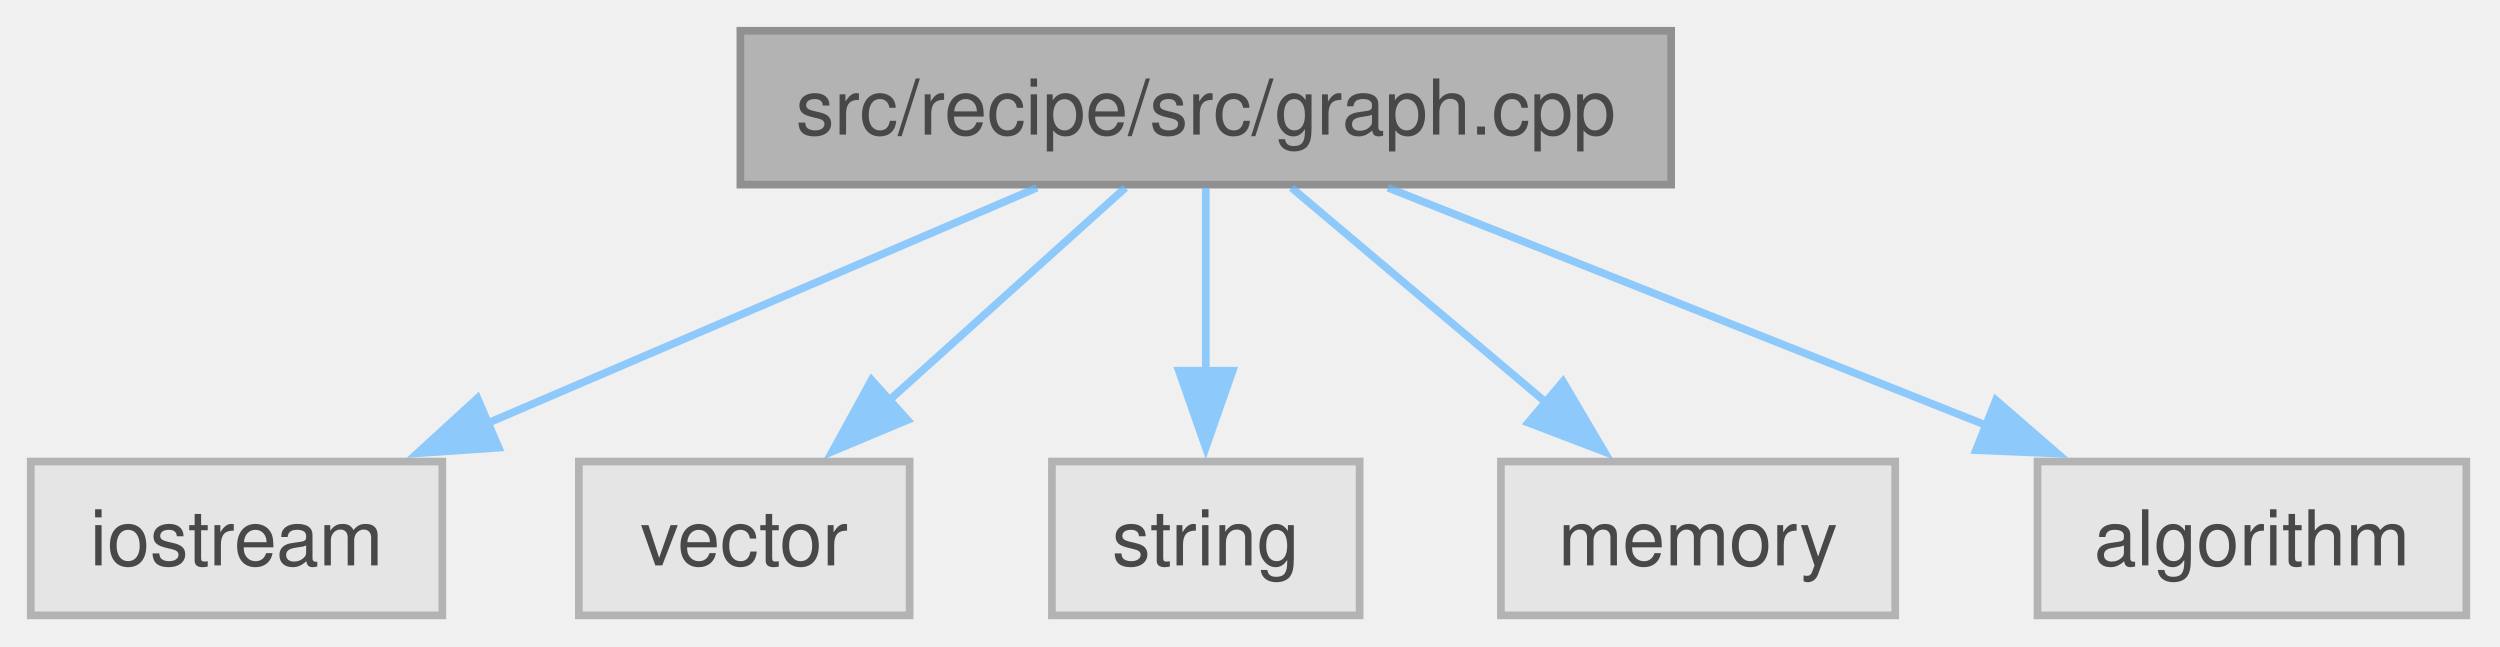
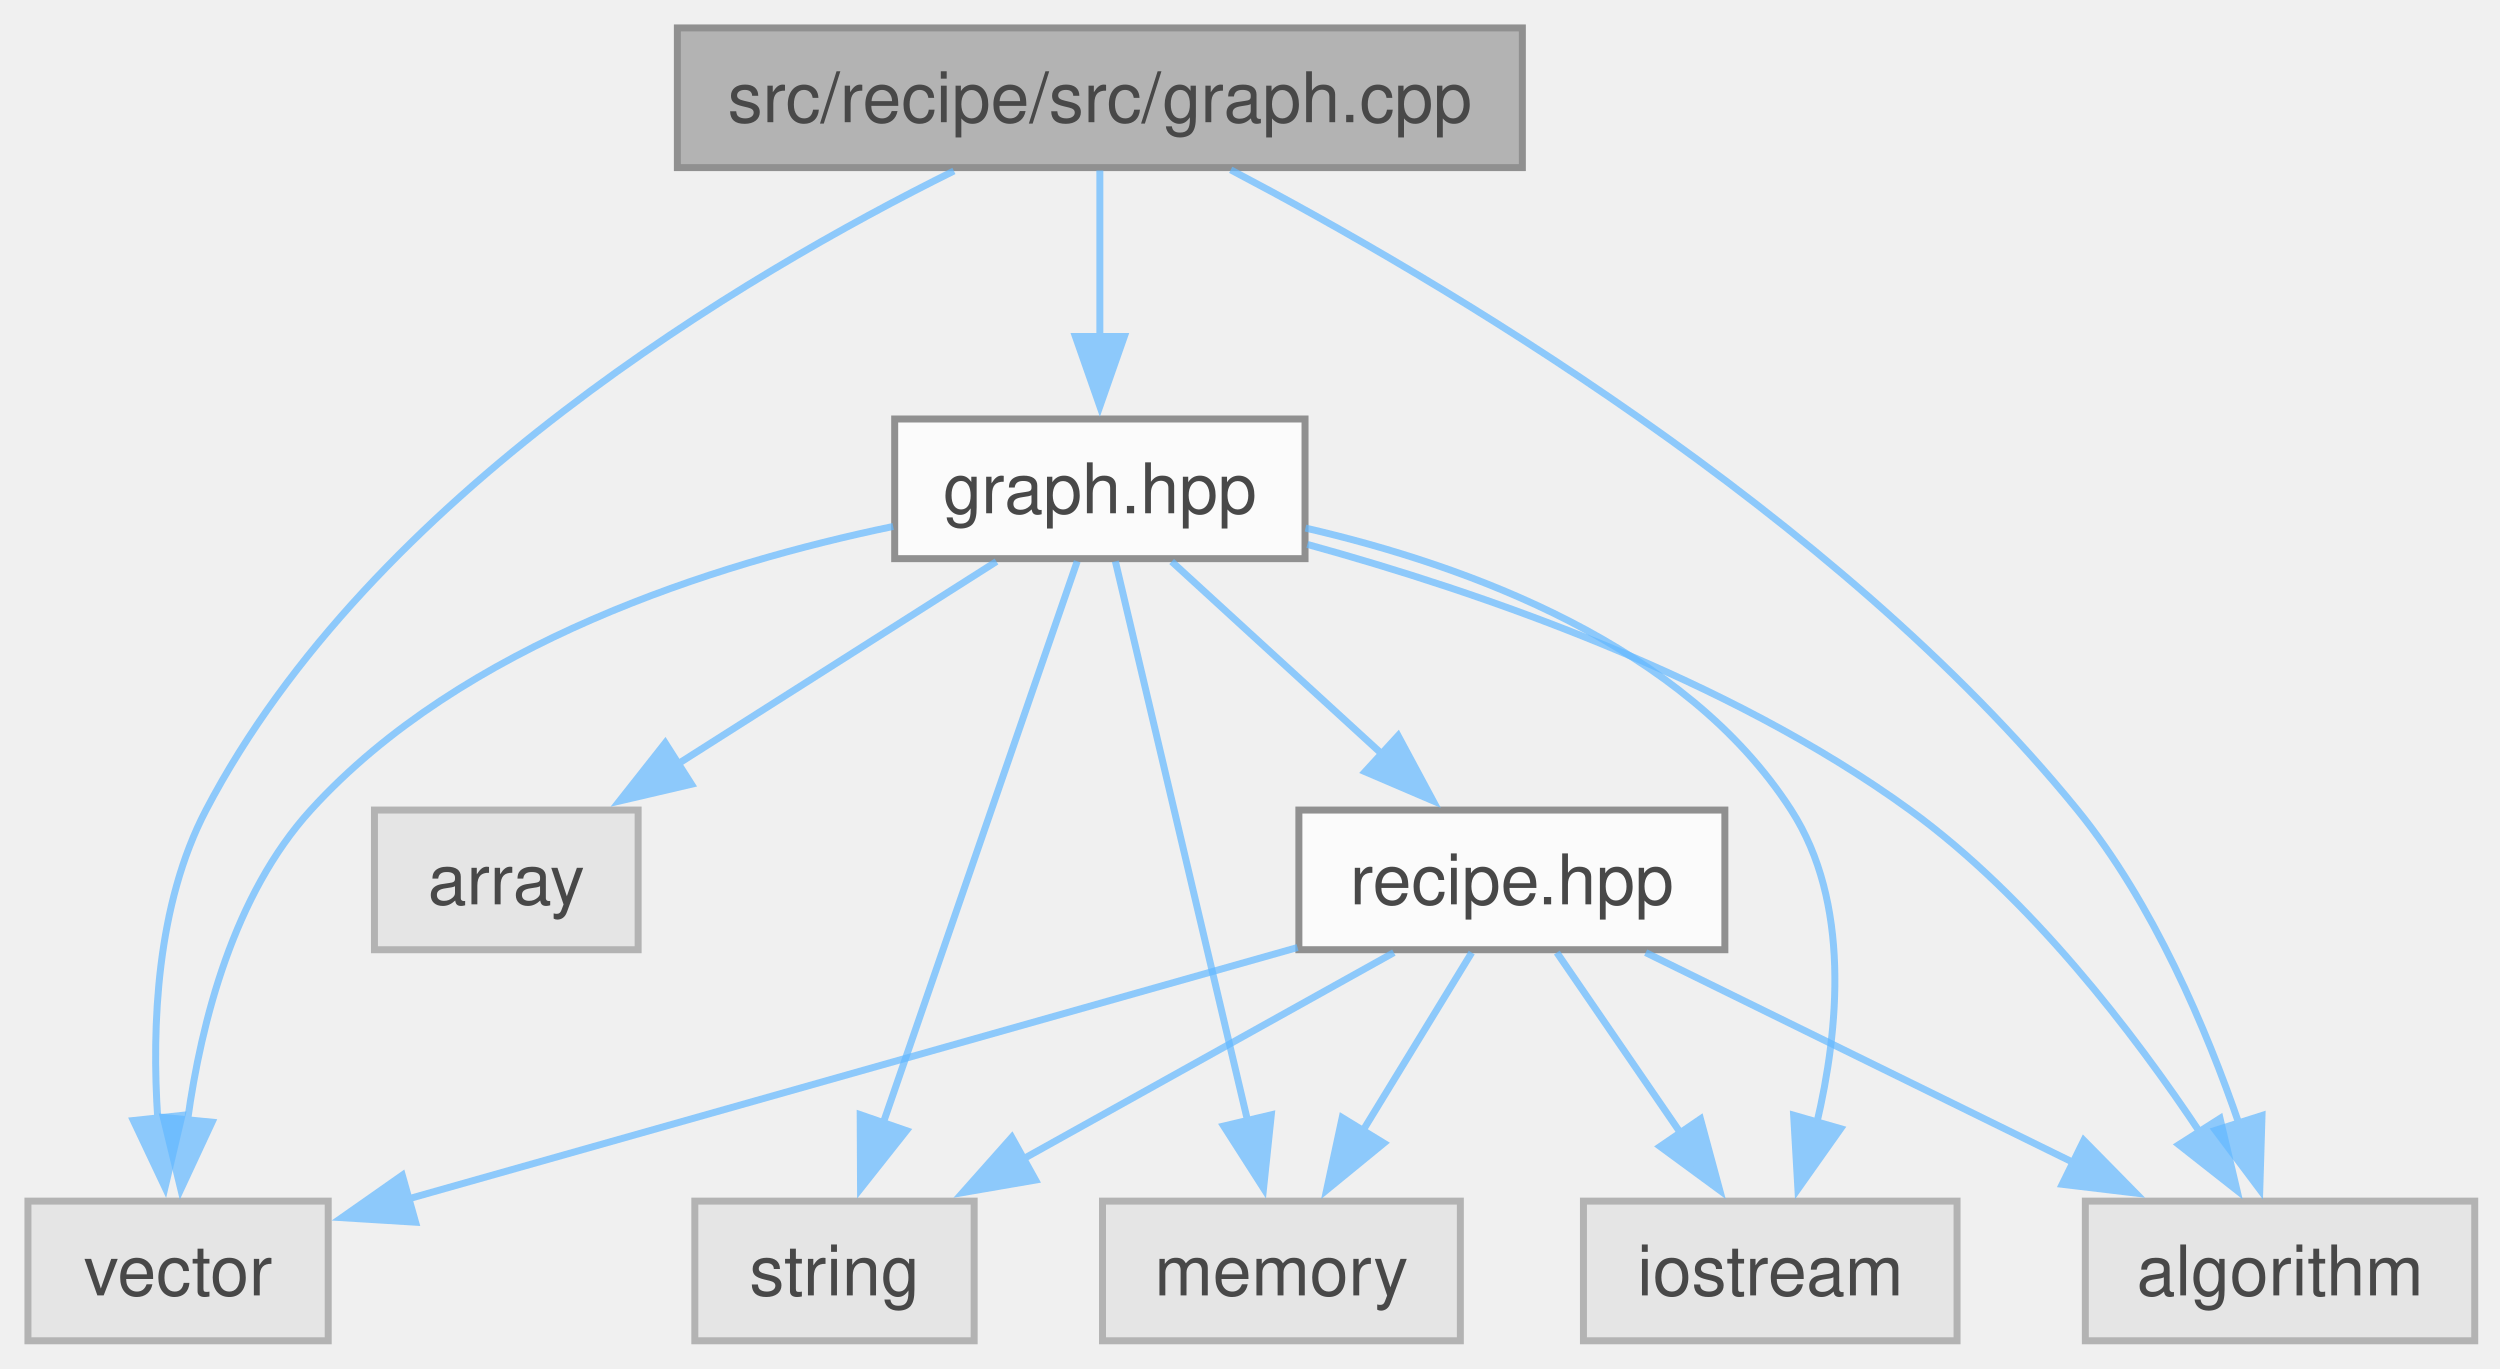
- <svg xmlns="http://www.w3.org/2000/svg" xmlns:xlink="http://www.w3.org/1999/xlink" width="325pt" height="84pt" viewBox="0.00 0.00 325.00 84.00">
+ <svg xmlns="http://www.w3.org/2000/svg" xmlns:xlink="http://www.w3.org/1999/xlink" width="358pt" height="196pt" viewBox="0.00 0.00 358.00 196.00">
  <svg id="main" version="1.1" xml:space="preserve">
    <style type="text/css">
.node, .edge {opacity: 0.7;}
.node.selected, .edge.selected {opacity: 1;}
.edge:hover path { stroke: red; }
.edge:hover polygon { stroke: red; fill: red; }
</style>
    <svg id="graph" class="graph">
-       <g id="graph0" class="graph" transform="scale(1 1) rotate(0) translate(4 80)">
+       <g id="graph0" class="graph" transform="scale(1 1) rotate(0) translate(4 192)">
        <g id="Node000001" class="node">
          <g id="a_Node000001">
            <a xlink:title="Graph implementation using adjacency lists for recipe dependency tracking (C++ version).">
-               <polygon fill="#999999" stroke="#666666" points="213.25,-76 92.25,-76 92.25,-56 213.25,-56 213.25,-76" />
-               <text xml:space="preserve" text-anchor="middle" x="152.75" y="-62.5" font-family="Helvetica,sans-Serif" font-size="10.00">src/recipe/src/graph.cpp</text>
+               <polygon fill="#999999" stroke="#666666" points="214,-188 93,-188 93,-168 214,-168 214,-188" />
+               <text xml:space="preserve" text-anchor="middle" x="153.5" y="-174.5" font-family="Helvetica,sans-Serif" font-size="10.00">src/recipe/src/graph.cpp</text>
            </a>
          </g>
        </g>
        <g id="Node000002" class="node">
          <g id="a_Node000002">
-             <a xlink:title=" ">
-               <polygon fill="#e0e0e0" stroke="#999999" points="53.5,-20 0,-20 0,0 53.5,0 53.5,-20" />
-               <text xml:space="preserve" text-anchor="middle" x="26.75" y="-6.5" font-family="Helvetica,sans-Serif" font-size="10.00">iostream</text>
+             <a xlink:href="graph_8hpp.html" target="_top" xlink:title="Graph implementation for recipe dependency tracking (C++ version).">
+               <polygon fill="white" stroke="#666666" points="182.88,-132 124.12,-132 124.12,-112 182.88,-112 182.88,-132" />
+               <text xml:space="preserve" text-anchor="middle" x="153.5" y="-118.5" font-family="Helvetica,sans-Serif" font-size="10.00">graph.hpp</text>
            </a>
          </g>
        </g>
        <g id="edge1_Node000001_Node000002" class="edge">
          <g id="a_edge1_Node000001_Node000002">
            <a xlink:title=" ">
-               <path fill="none" stroke="#63b8ff" d="M130.8,-55.59C111.05,-47.13 81.76,-34.58 59.28,-24.94" />
-               <polygon fill="#63b8ff" stroke="#63b8ff" points="60.83,-21.8 50.26,-21.08 58.07,-28.23 60.83,-21.8" />
+               <path fill="none" stroke="#63b8ff" d="M153.5,-167.59C153.5,-161.01 153.5,-151.96 153.5,-143.73" />
+               <polygon fill="#63b8ff" stroke="#63b8ff" points="157,-143.81 153.5,-133.81 150,-143.81 157,-143.81" />
+             </a>
+           </g>
+         </g>
+         <g id="Node000005" class="node">
+           <g id="a_Node000005">
+             <a xlink:title=" ">
+               <polygon fill="#e0e0e0" stroke="#999999" points="43,-20 0,-20 0,0 43,0 43,-20" />
+               <text xml:space="preserve" text-anchor="middle" x="21.5" y="-6.5" font-family="Helvetica,sans-Serif" font-size="10.00">vector</text>
+             </a>
+           </g>
+         </g>
+         <g id="edge15_Node000001_Node000005" class="edge">
+           <g id="a_edge15_Node000001_Node000005">
+             <a xlink:title=" ">
+               <path fill="none" stroke="#63b8ff" d="M132.6,-167.52C102.81,-152.74 49.12,-121.15 25.5,-76 18.43,-62.49 17.7,-45.17 18.59,-31.81" />
+               <polygon fill="#63b8ff" stroke="#63b8ff" points="22.06,-32.28 19.63,-21.96 15.1,-31.54 22.06,-32.28" />
+             </a>
+           </g>
+         </g>
+         <g id="Node000008" class="node">
+           <g id="a_Node000008">
+             <a xlink:title=" ">
+               <polygon fill="#e0e0e0" stroke="#999999" points="350.38,-20 294.62,-20 294.62,0 350.38,0 350.38,-20" />
+               <text xml:space="preserve" text-anchor="middle" x="322.5" y="-6.5" font-family="Helvetica,sans-Serif" font-size="10.00">algorithm</text>
+             </a>
+           </g>
+         </g>
+         <g id="edge14_Node000001_Node000008" class="edge">
+           <g id="a_edge14_Node000001_Node000008">
+             <a xlink:title=" ">
+               <path fill="none" stroke="#63b8ff" d="M172.24,-167.68C201.6,-152.24 258.71,-118.78 293.5,-76 304.35,-62.65 311.98,-44.6 316.68,-30.91" />
+               <polygon fill="#63b8ff" stroke="#63b8ff" points="319.92,-32.26 319.6,-21.67 313.25,-30.14 319.92,-32.26" />
            </a>
          </g>
        </g>
        <g id="Node000003" class="node">
          <g id="a_Node000003">
            <a xlink:title=" ">
-               <polygon fill="#e0e0e0" stroke="#999999" points="114.25,-20 71.25,-20 71.25,0 114.25,0 114.25,-20" />
-               <text xml:space="preserve" text-anchor="middle" x="92.75" y="-6.5" font-family="Helvetica,sans-Serif" font-size="10.00">vector</text>
-             </a>
-           </g>
-         </g>
-         <g id="edge2_Node000001_Node000003" class="edge">
-           <g id="a_edge2_Node000001_Node000003">
-             <a xlink:title=" ">
-               <path fill="none" stroke="#63b8ff" d="M142.3,-55.59C133.78,-47.93 121.54,-36.91 111.36,-27.75" />
-               <polygon fill="#63b8ff" stroke="#63b8ff" points="113.98,-25.4 104.21,-21.31 109.3,-30.6 113.98,-25.4" />
+               <polygon fill="#e0e0e0" stroke="#999999" points="276.25,-20 222.75,-20 222.75,0 276.25,0 276.25,-20" />
+               <text xml:space="preserve" text-anchor="middle" x="249.5" y="-6.5" font-family="Helvetica,sans-Serif" font-size="10.00">iostream</text>
+             </a>
+           </g>
+         </g>
+         <g id="edge2_Node000002_Node000003" class="edge">
+           <g id="a_edge2_Node000002_Node000003">
+             <a xlink:title=" ">
+               <path fill="none" stroke="#63b8ff" d="M182.95,-116.38C206.23,-111.02 237.27,-99.65 252.5,-76 261.01,-62.78 259.38,-44.71 256.12,-30.98" />
+               <polygon fill="#63b8ff" stroke="#63b8ff" points="259.58,-30.37 253.46,-21.72 252.85,-32.3 259.58,-30.37" />
            </a>
          </g>
        </g>
        <g id="Node000004" class="node">
          <g id="a_Node000004">
            <a xlink:title=" ">
-               <polygon fill="#e0e0e0" stroke="#999999" points="172.75,-20 132.75,-20 132.75,0 172.75,0 172.75,-20" />
-               <text xml:space="preserve" text-anchor="middle" x="152.75" y="-6.5" font-family="Helvetica,sans-Serif" font-size="10.00">string</text>
-             </a>
-           </g>
-         </g>
-         <g id="edge3_Node000001_Node000004" class="edge">
-           <g id="a_edge3_Node000001_Node000004">
-             <a xlink:title=" ">
-               <path fill="none" stroke="#63b8ff" d="M152.75,-55.59C152.75,-49.01 152.75,-39.96 152.75,-31.73" />
-               <polygon fill="#63b8ff" stroke="#63b8ff" points="156.25,-31.81 152.75,-21.81 149.25,-31.81 156.25,-31.81" />
-             </a>
-           </g>
-         </g>
-         <g id="Node000005" class="node">
-           <g id="a_Node000005">
-             <a xlink:title=" ">
-               <polygon fill="#e0e0e0" stroke="#999999" points="242.38,-20 191.12,-20 191.12,0 242.38,0 242.38,-20" />
-               <text xml:space="preserve" text-anchor="middle" x="216.75" y="-6.5" font-family="Helvetica,sans-Serif" font-size="10.00">memory</text>
-             </a>
-           </g>
-         </g>
-         <g id="edge4_Node000001_Node000005" class="edge">
-           <g id="a_edge4_Node000001_Node000005">
-             <a xlink:title=" ">
-               <path fill="none" stroke="#63b8ff" d="M163.9,-55.59C173.08,-47.85 186.3,-36.69 197.23,-27.47" />
-               <polygon fill="#63b8ff" stroke="#63b8ff" points="199.19,-30.4 204.57,-21.27 194.67,-25.05 199.19,-30.4" />
+               <polygon fill="#e0e0e0" stroke="#999999" points="135.5,-20 95.5,-20 95.5,0 135.5,0 135.5,-20" />
+               <text xml:space="preserve" text-anchor="middle" x="115.5" y="-6.5" font-family="Helvetica,sans-Serif" font-size="10.00">string</text>
+             </a>
+           </g>
+         </g>
+         <g id="edge3_Node000002_Node000004" class="edge">
+           <g id="a_edge3_Node000002_Node000004">
+             <a xlink:title=" ">
+               <path fill="none" stroke="#63b8ff" d="M150.26,-111.62C144.12,-93.84 130.66,-54.88 122.41,-31" />
+               <polygon fill="#63b8ff" stroke="#63b8ff" points="125.8,-30.09 119.23,-21.79 119.18,-32.38 125.8,-30.09" />
+             </a>
+           </g>
+         </g>
+         <g id="edge4_Node000002_Node000005" class="edge">
+           <g id="a_edge4_Node000002_Node000005">
+             <a xlink:title=" ">
+               <path fill="none" stroke="#63b8ff" d="M123.9,-116.61C98.36,-111.31 62.24,-99.9 40.5,-76 29.48,-63.88 24.82,-45.7 22.87,-31.64" />
+               <polygon fill="#63b8ff" stroke="#63b8ff" points="26.36,-31.3 21.89,-21.69 19.39,-31.99 26.36,-31.3" />
            </a>
          </g>
        </g>
        <g id="Node000006" class="node">
          <g id="a_Node000006">
            <a xlink:title=" ">
-               <polygon fill="#e0e0e0" stroke="#999999" points="316.62,-20 260.88,-20 260.88,0 316.62,0 316.62,-20" />
-               <text xml:space="preserve" text-anchor="middle" x="288.75" y="-6.5" font-family="Helvetica,sans-Serif" font-size="10.00">algorithm</text>
-             </a>
-           </g>
-         </g>
-         <g id="edge5_Node000001_Node000006" class="edge">
-           <g id="a_edge5_Node000001_Node000006">
-             <a xlink:title=" ">
-               <path fill="none" stroke="#63b8ff" d="M176.44,-55.59C197.95,-47.05 229.95,-34.35 254.29,-24.68" />
-               <polygon fill="#63b8ff" stroke="#63b8ff" points="255.47,-27.98 263.47,-21.04 252.88,-21.48 255.47,-27.98" />
+               <polygon fill="#e0e0e0" stroke="#999999" points="205.12,-20 153.88,-20 153.88,0 205.12,0 205.12,-20" />
+               <text xml:space="preserve" text-anchor="middle" x="179.5" y="-6.5" font-family="Helvetica,sans-Serif" font-size="10.00">memory</text>
+             </a>
+           </g>
+         </g>
+         <g id="edge5_Node000002_Node000006" class="edge">
+           <g id="a_edge5_Node000002_Node000006">
+             <a xlink:title=" ">
+               <path fill="none" stroke="#63b8ff" d="M155.72,-111.62C159.9,-93.92 169.04,-55.24 174.7,-31.32" />
+               <polygon fill="#63b8ff" stroke="#63b8ff" points="178.05,-32.36 176.94,-21.83 171.23,-30.75 178.05,-32.36" />
+             </a>
+           </g>
+         </g>
+         <g id="Node000007" class="node">
+           <g id="a_Node000007">
+             <a xlink:title=" ">
+               <polygon fill="#e0e0e0" stroke="#999999" points="87.38,-76 49.62,-76 49.62,-56 87.38,-56 87.38,-76" />
+               <text xml:space="preserve" text-anchor="middle" x="68.5" y="-62.5" font-family="Helvetica,sans-Serif" font-size="10.00">array</text>
+             </a>
+           </g>
+         </g>
+         <g id="edge6_Node000002_Node000007" class="edge">
+           <g id="a_edge6_Node000002_Node000007">
+             <a xlink:title=" ">
+               <path fill="none" stroke="#63b8ff" d="M138.69,-111.59C126.1,-103.59 107.75,-91.93 92.97,-82.54" />
+               <polygon fill="#63b8ff" stroke="#63b8ff" points="95.02,-79.7 84.7,-77.29 91.26,-85.61 95.02,-79.7" />
+             </a>
+           </g>
+         </g>
+         <g id="edge7_Node000002_Node000008" class="edge">
+           <g id="a_edge7_Node000002_Node000008">
+             <a xlink:title=" ">
+               <path fill="none" stroke="#63b8ff" d="M183.21,-114.04C207.97,-107.22 243.29,-95.05 269.5,-76 286.75,-63.46 301.61,-44 311.17,-29.63" />
+               <polygon fill="#63b8ff" stroke="#63b8ff" points="313.91,-31.84 316.34,-21.53 308.01,-28.08 313.91,-31.84" />
+             </a>
+           </g>
+         </g>
+         <g id="Node000009" class="node">
+           <g id="a_Node000009">
+             <a xlink:href="recipe_8hpp.html" target="_top" xlink:title="Represents a Recipe entity in the Recipe &amp; Nutrition Tracker (C++ version).">
+               <polygon fill="white" stroke="#666666" points="243,-76 182,-76 182,-56 243,-56 243,-76" />
+               <text xml:space="preserve" text-anchor="middle" x="212.5" y="-62.5" font-family="Helvetica,sans-Serif" font-size="10.00">recipe.hpp</text>
+             </a>
+           </g>
+         </g>
+         <g id="edge8_Node000002_Node000009" class="edge">
+           <g id="a_edge8_Node000002_Node000009">
+             <a xlink:title=" ">
+               <path fill="none" stroke="#63b8ff" d="M163.78,-111.59C172.07,-104.01 183.95,-93.13 193.9,-84.02" />
+               <polygon fill="#63b8ff" stroke="#63b8ff" points="196.21,-86.65 201.22,-77.32 191.48,-81.49 196.21,-86.65" />
+             </a>
+           </g>
+         </g>
+         <g id="edge9_Node000009_Node000003" class="edge">
+           <g id="a_edge9_Node000009_Node000003">
+             <a xlink:title=" ">
+               <path fill="none" stroke="#63b8ff" d="M218.94,-55.59C223.83,-48.47 230.69,-38.45 236.68,-29.72" />
+               <polygon fill="#63b8ff" stroke="#63b8ff" points="239.51,-31.77 242.27,-21.55 233.73,-27.82 239.51,-31.77" />
+             </a>
+           </g>
+         </g>
+         <g id="edge10_Node000009_Node000004" class="edge">
+           <g id="a_edge10_Node000009_Node000004">
+             <a xlink:title=" ">
+               <path fill="none" stroke="#63b8ff" d="M195.6,-55.59C180.95,-47.44 159.48,-35.48 142.45,-26" />
+               <polygon fill="#63b8ff" stroke="#63b8ff" points="144.29,-23.02 133.85,-21.22 140.89,-29.14 144.29,-23.02" />
+             </a>
+           </g>
+         </g>
+         <g id="edge11_Node000009_Node000005" class="edge">
+           <g id="a_edge11_Node000009_Node000005">
+             <a xlink:title=" ">
+               <path fill="none" stroke="#63b8ff" d="M181.81,-56.32C146.89,-46.45 90.08,-30.39 54.3,-20.27" />
+               <polygon fill="#63b8ff" stroke="#63b8ff" points="55.51,-16.98 44.94,-17.63 53.61,-23.71 55.51,-16.98" />
+             </a>
+           </g>
+         </g>
+         <g id="edge12_Node000009_Node000006" class="edge">
+           <g id="a_edge12_Node000009_Node000006">
+             <a xlink:title=" ">
+               <path fill="none" stroke="#63b8ff" d="M206.75,-55.59C202.45,-48.55 196.41,-38.67 191.11,-30" />
+               <polygon fill="#63b8ff" stroke="#63b8ff" points="194.17,-28.3 185.97,-21.59 188.2,-31.95 194.17,-28.3" />
+             </a>
+           </g>
+         </g>
+         <g id="edge13_Node000009_Node000008" class="edge">
+           <g id="a_edge13_Node000009_Node000008">
+             <a xlink:title=" ">
+               <path fill="none" stroke="#63b8ff" d="M231.66,-55.59C248.59,-47.28 273.55,-35.03 293.02,-25.47" />
+               <polygon fill="#63b8ff" stroke="#63b8ff" points="294.4,-28.7 301.83,-21.15 291.31,-22.41 294.4,-28.7" />
            </a>
          </g>
        </g>
      </g>
    </svg>
  </svg>
  <style type="text/css">

[data-mouse-over-selected='false'] { opacity: 0.7; }
[data-mouse-over-selected='true']  { opacity: 1.0; }

</style>
</svg>
